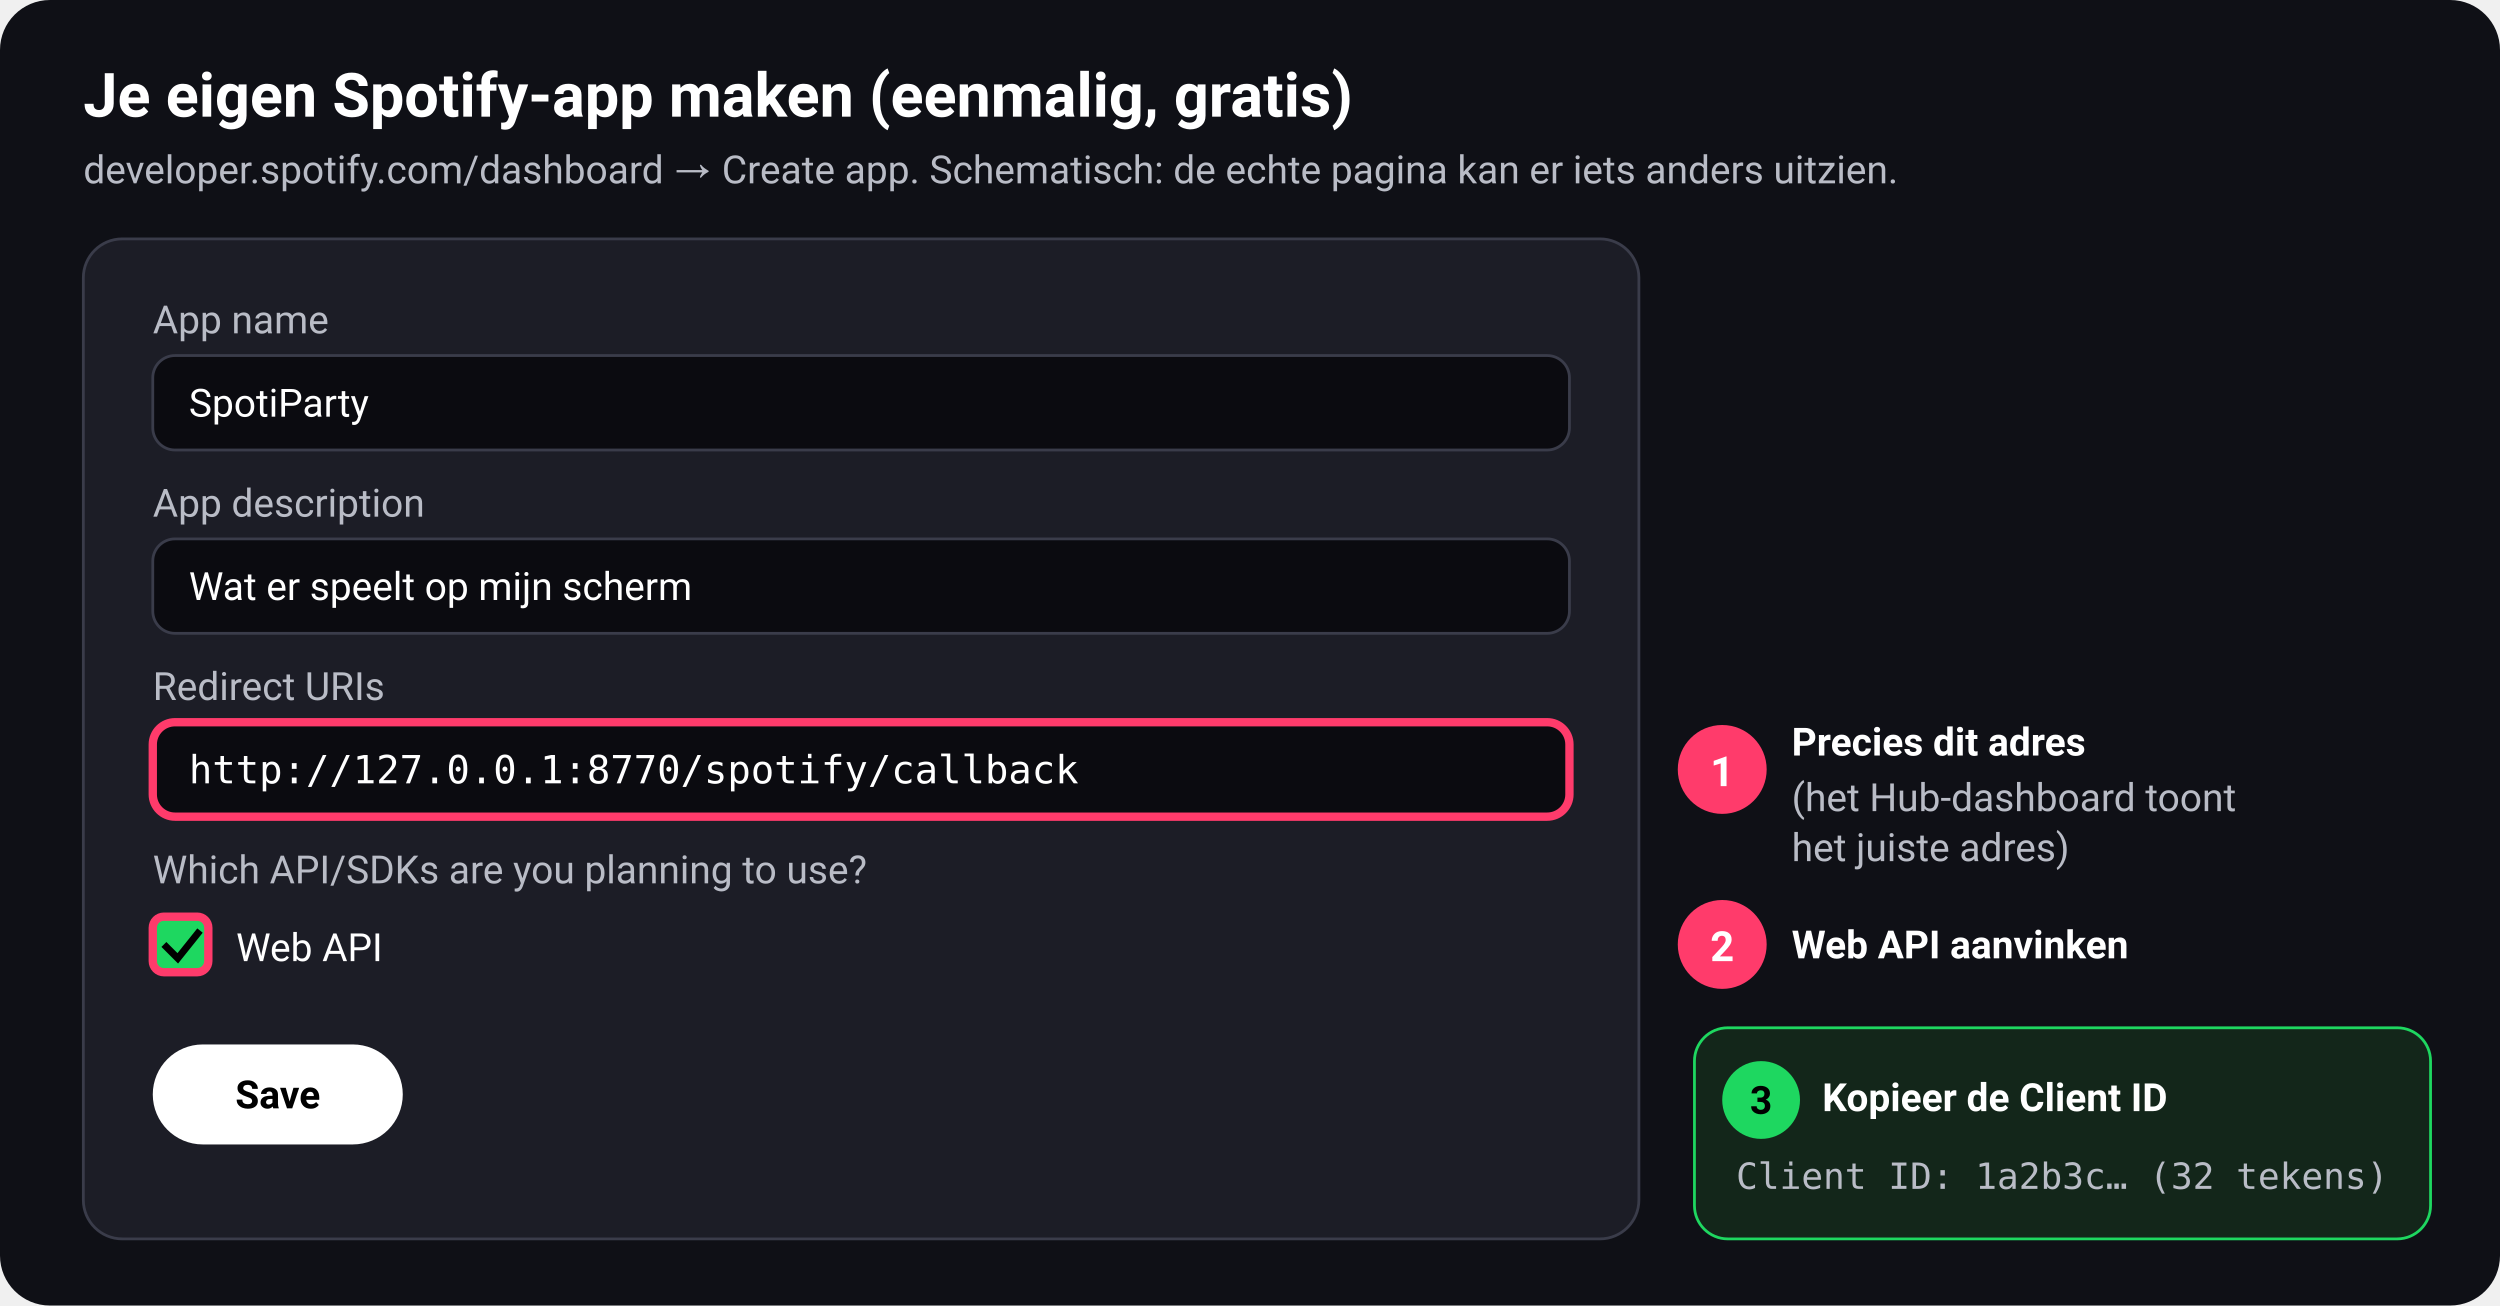
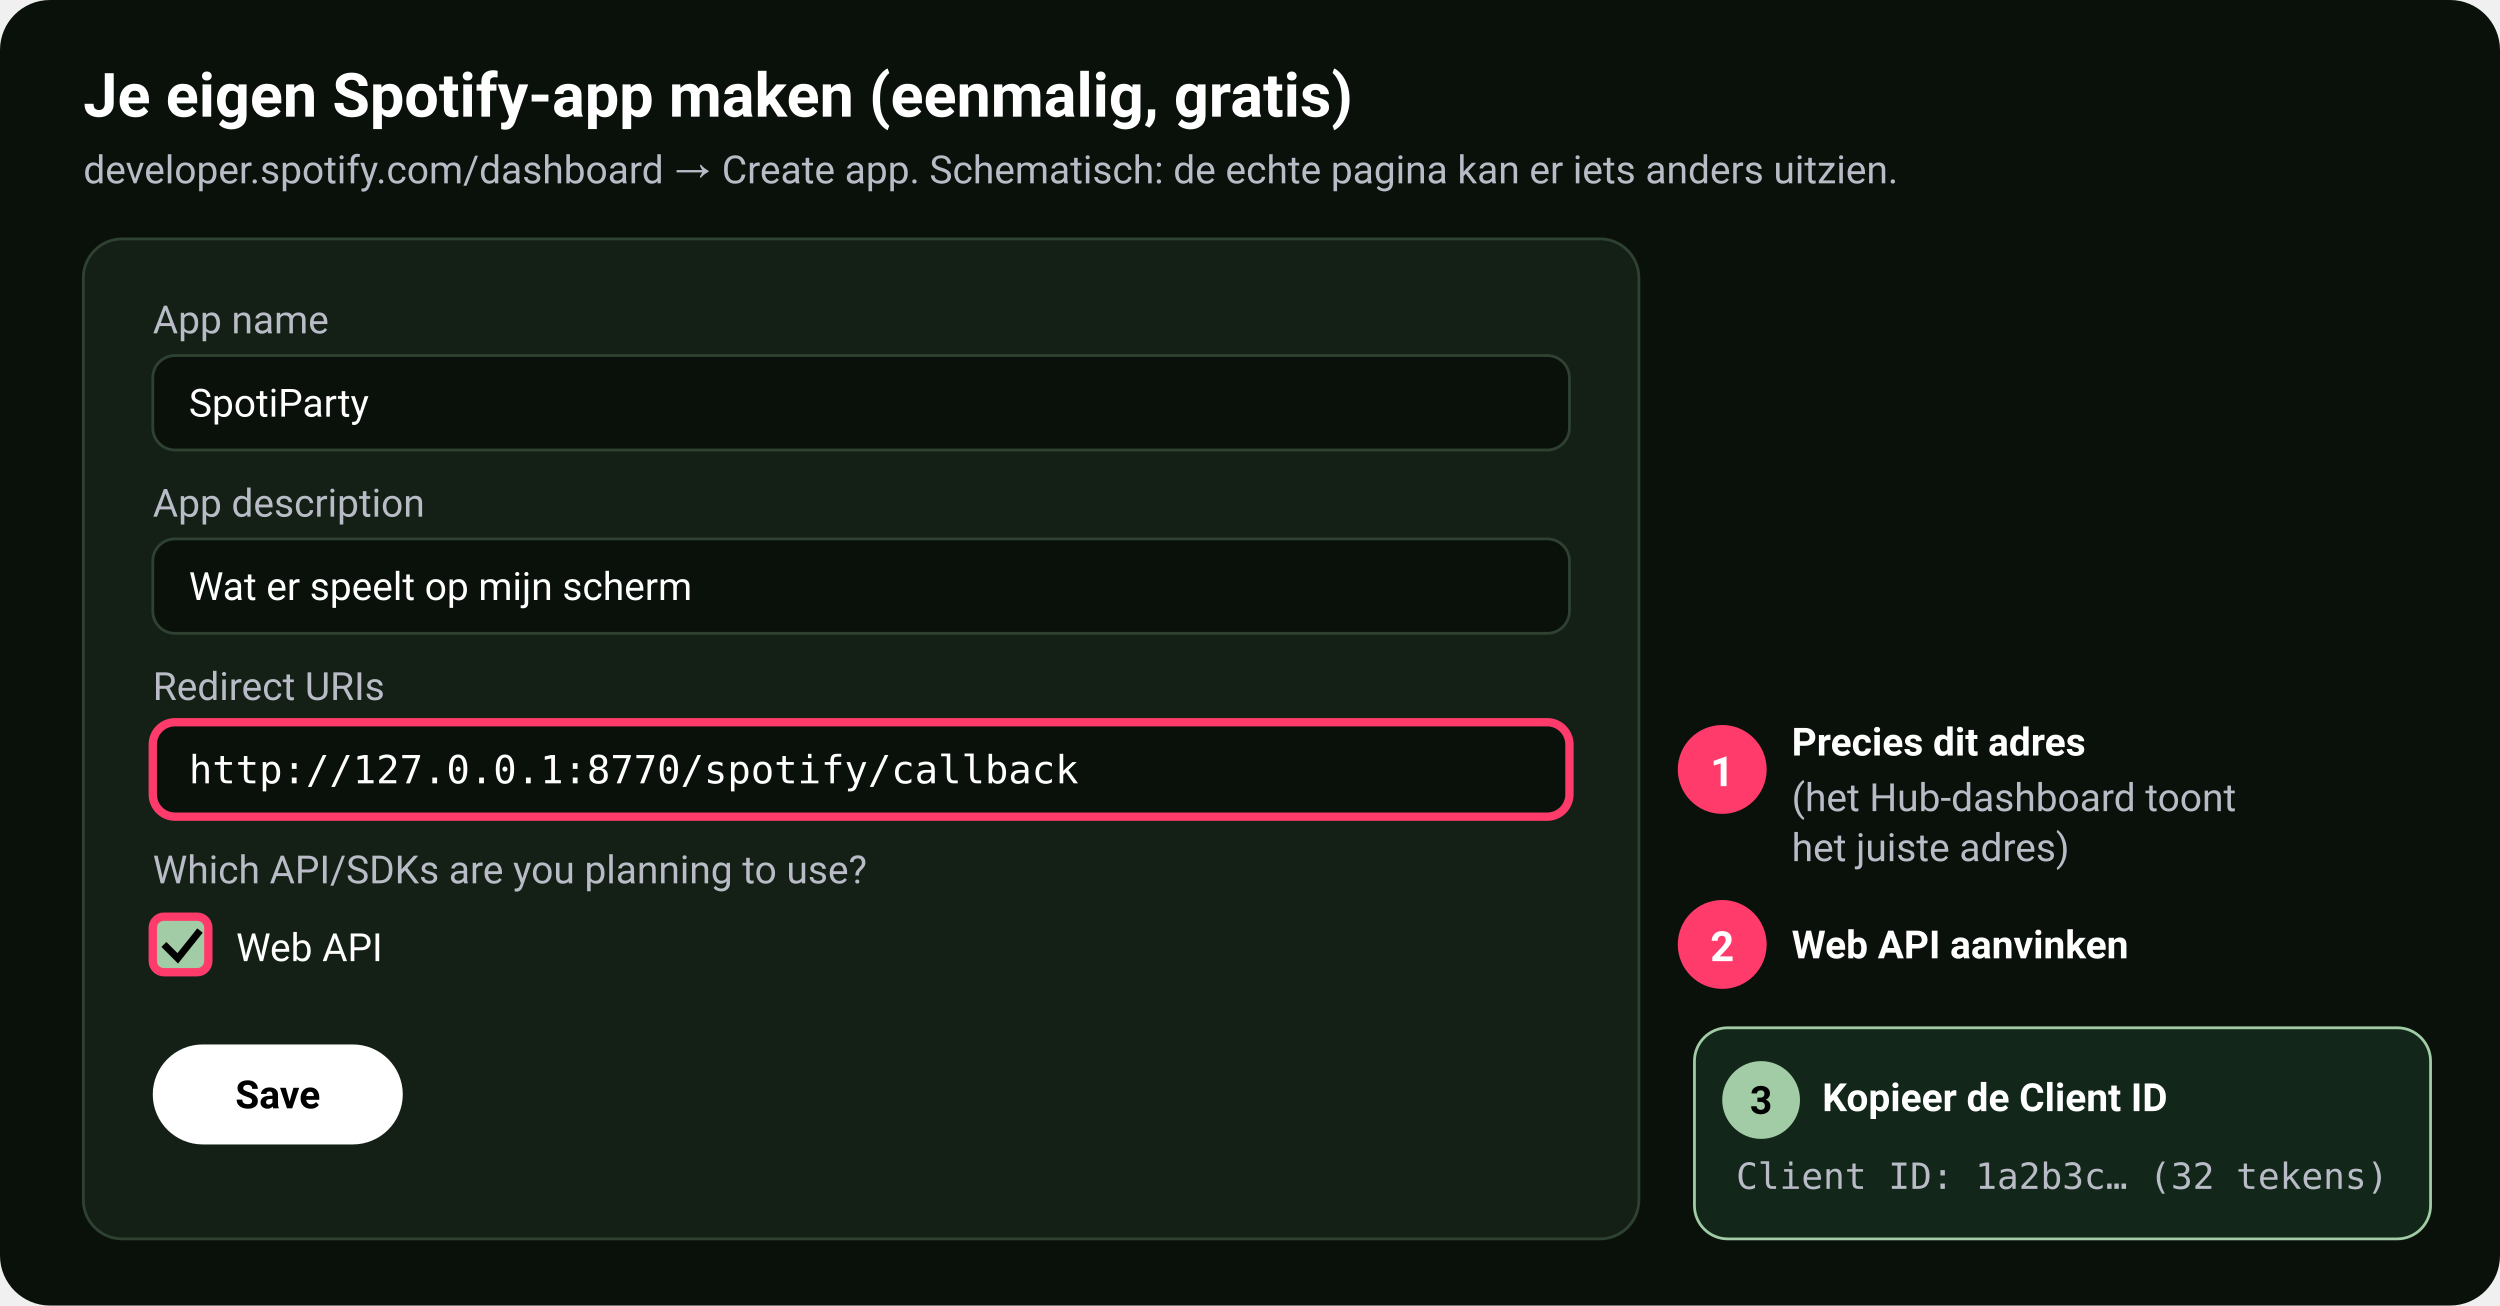
<svg xmlns="http://www.w3.org/2000/svg" viewBox="0 0 900 470" font-family="Segoe UI, Roboto, Helvetica, Arial, sans-serif">
-   <rect width="900" height="470" rx="18" fill="#0f1016" />
+   <rect width="900" height="470" rx="18" fill="#0a110b" />
  <text x="30" y="42" fill="#fff" font-size="22" font-weight="700">Je eigen Spotify-app maken (eenmalig, gratis)</text>
  <text x="30" y="66" fill="#b9bcc6" font-size="14">developer.spotify.com/dashboard → Create app. Schematisch: de echte pagina kan er iets anders uitzien.</text>
-   <rect x="30" y="86" width="560" height="360" rx="14" fill="#1c1d26" stroke="#3a3c4a" />
+   <rect x="30" y="86" width="560" height="360" rx="14" fill="#142016" stroke="#2f4232" />
  <g font-size="14" fill="#b9bcc6">
    <text x="55" y="120">App name</text>
-     <rect x="55" y="128" width="510" height="34" rx="8" fill="#0b0b10" stroke="#3a3c4a" />
+     <rect x="55" y="128" width="510" height="34" rx="8" fill="#0a110b" stroke="#2f4232" />
    <text x="68" y="150" fill="#fff">SpotiParty</text>
    <text x="55" y="186">App description</text>
-     <rect x="55" y="194" width="510" height="34" rx="8" fill="#0b0b10" stroke="#3a3c4a" />
+     <rect x="55" y="194" width="510" height="34" rx="8" fill="#0a110b" stroke="#2f4232" />
    <text x="68" y="216" fill="#fff">Wat er speelt op mijn scherm</text>
    <text x="55" y="252">Redirect URIs</text>
-     <rect x="55" y="260" width="510" height="34" rx="8" fill="#0b0b10" stroke="#ff3b6b" stroke-width="3" />
+     <rect x="55" y="260" width="510" height="34" rx="8" fill="#0a110b" stroke="#ff3b6b" stroke-width="3" />
    <text x="68" y="282" fill="#fff" font-family="Consolas, monospace">http://127.0.0.1:8770/spotify/callback</text>
    <text x="55" y="318">Which API/SDKs are you planning to use?</text>
-     <rect x="55" y="330" width="20" height="20" rx="4" fill="#1ed760" stroke="#ff3b6b" stroke-width="3" />
+     <rect x="55" y="330" width="20" height="20" rx="4" fill="#a1cca5" stroke="#ff3b6b" stroke-width="3" />
    <path d="M59 340l5 5 8-10" stroke="#000" stroke-width="2.5" fill="none" />
    <text x="85" y="346" fill="#fff">Web API</text>
    <rect x="55" y="376" width="90" height="36" rx="18" fill="#fff" />
    <text x="100" y="399" fill="#000" font-weight="700" text-anchor="middle">Save</text>
  </g>
  <g font-size="15" font-weight="700" fill="#fff">
    <circle cx="620" cy="277" r="16" fill="#ff3b6b" />
    <text x="620" y="283" text-anchor="middle">1</text>
    <circle cx="620" cy="340" r="16" fill="#ff3b6b" />
    <text x="620" y="346" text-anchor="middle">2</text>
  </g>
  <g font-size="14" fill="#fff">
    <text x="645" y="272" font-weight="700">Precies dit adres</text>
    <text x="645" y="292" fill="#b9bcc6">(het Hub-dashboard toont</text>
    <text x="645" y="310" fill="#b9bcc6">het juiste adres)</text>
    <text x="645" y="345" font-weight="700">Web API aanvinken</text>
  </g>
-   <rect x="610" y="370" width="265" height="76" rx="12" fill="#13261a" stroke="#1ed760" />
-   <circle cx="634" cy="396" r="14" fill="#1ed760" />
+   <rect x="610" y="370" width="265" height="76" rx="12" fill="#13261a" stroke="#a1cca5" />
+   <circle cx="634" cy="396" r="14" fill="#a1cca5" />
  <text x="634" y="401" text-anchor="middle" font-size="14" font-weight="700" fill="#000">3</text>
  <text x="656" y="400" fill="#fff" font-size="14" font-weight="700">Kopieer de Client ID</text>
  <text x="625" y="428" fill="#b9bcc6" font-size="13" font-family="Consolas, monospace">Client ID: 1a2b3c…  (32 tekens)</text>
</svg>
